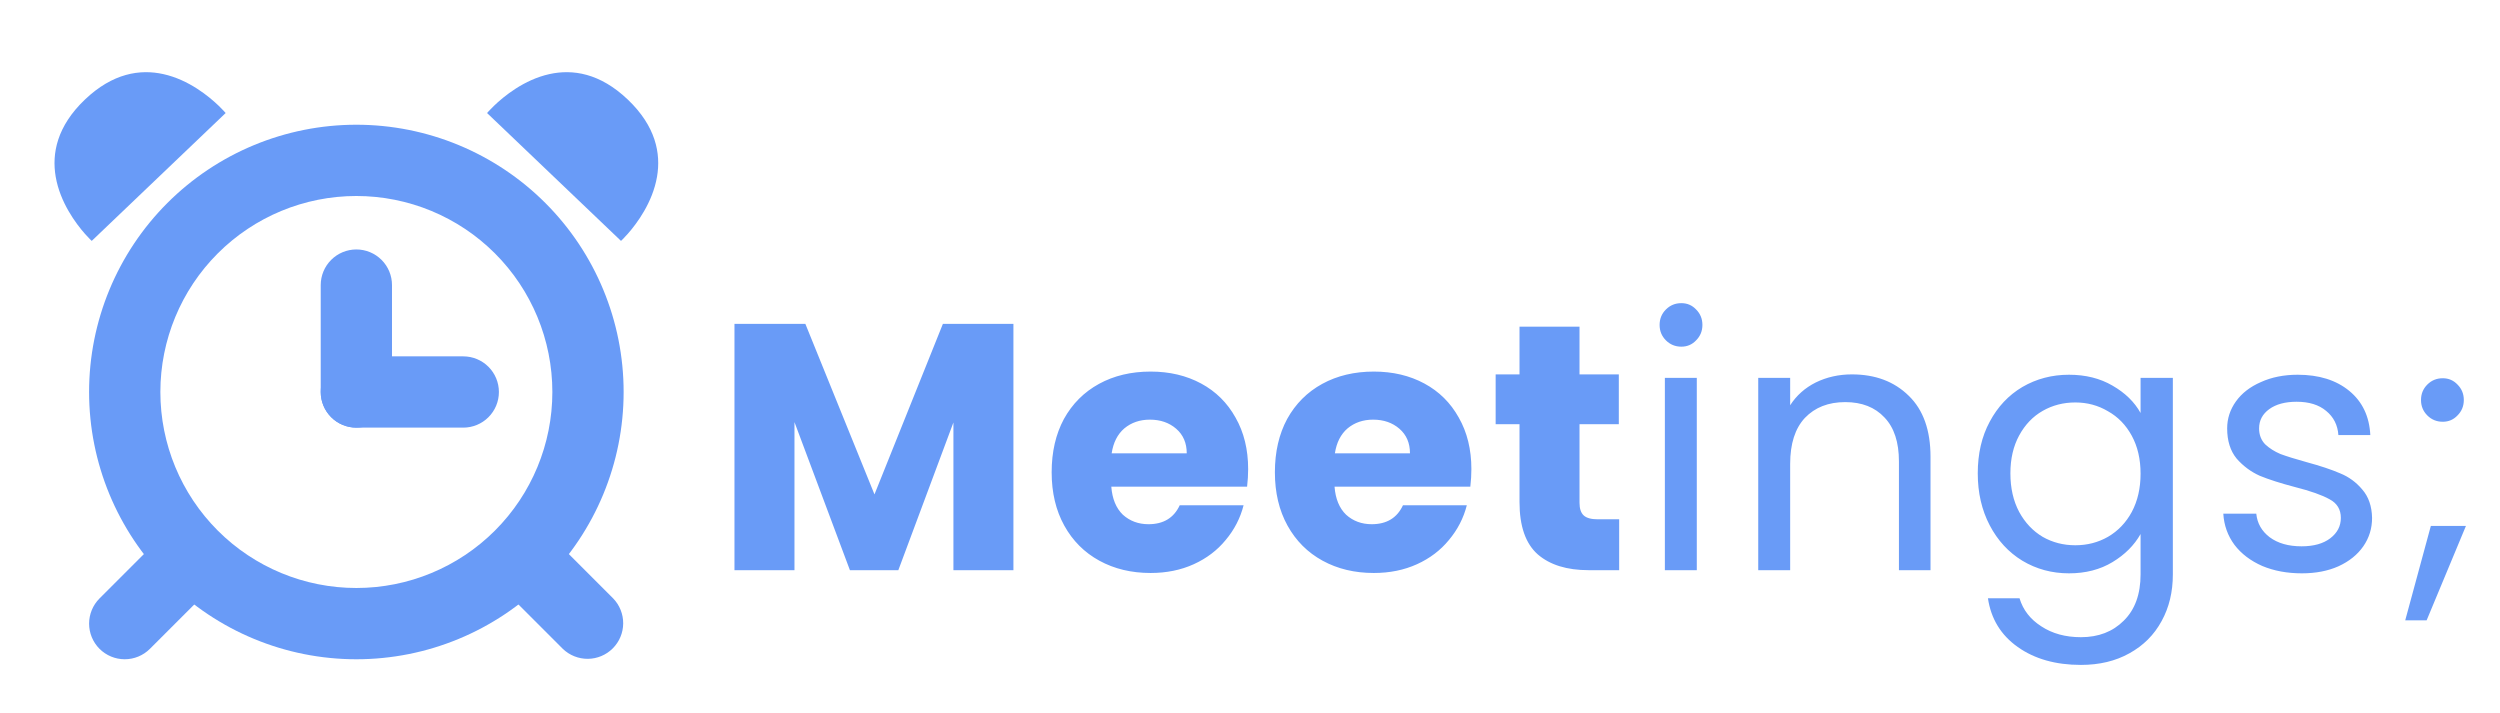
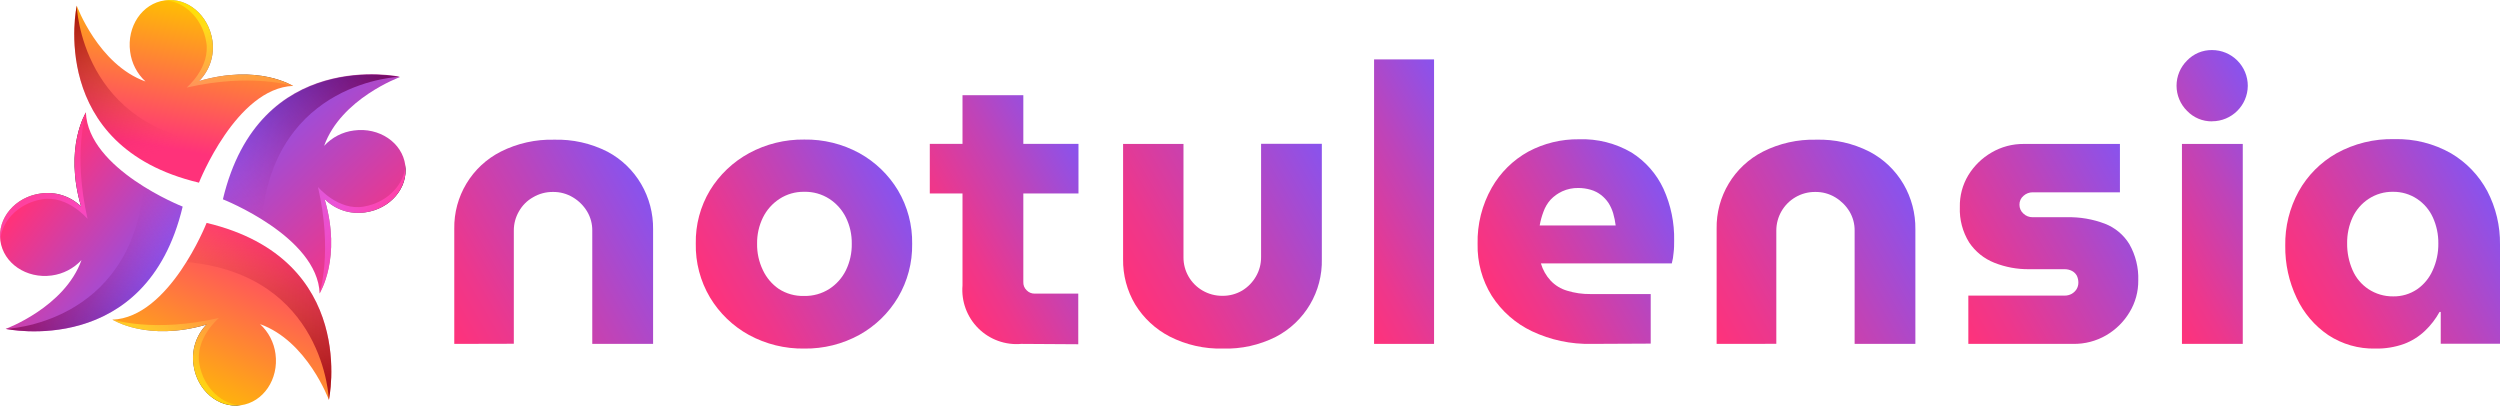
- <svg xmlns="http://www.w3.org/2000/svg" width="228" height="65" viewBox="0 0 228 65" fill="none">
-   <path fill-rule="evenodd" clip-rule="evenodd" d="M32.5 17.875C27.759 17.875 23.213 19.758 19.86 23.11C16.508 26.463 14.625 31.009 14.625 35.75C14.625 40.491 16.508 45.037 19.86 48.389C23.213 51.742 27.759 53.625 32.5 53.625C37.241 53.625 41.787 51.742 45.139 48.389C48.492 45.037 50.375 40.491 50.375 35.75C50.375 31.009 48.492 26.463 45.139 23.11C41.787 19.758 37.241 17.875 32.5 17.875ZM8.125 35.75C8.125 29.285 10.693 23.085 15.264 18.514C19.835 13.943 26.035 11.375 32.5 11.375C38.965 11.375 45.164 13.943 49.736 18.514C54.307 23.085 56.875 29.285 56.875 35.75C56.875 42.215 54.307 48.414 49.736 52.986C45.164 57.557 38.965 60.125 32.5 60.125C26.035 60.125 19.835 57.557 15.264 52.986C10.693 48.414 8.125 42.215 8.125 35.75Z" fill="#699BF7" />
-   <path fill-rule="evenodd" clip-rule="evenodd" d="M9.077 59.173C9.687 59.782 10.513 60.124 11.375 60.124C12.237 60.124 13.063 59.782 13.673 59.173L18.548 54.298C18.858 53.998 19.106 53.639 19.276 53.243C19.446 52.846 19.536 52.42 19.54 51.988C19.544 51.557 19.461 51.129 19.298 50.729C19.134 50.33 18.893 49.967 18.588 49.662C18.283 49.357 17.92 49.115 17.521 48.952C17.121 48.789 16.693 48.706 16.262 48.71C15.83 48.714 15.404 48.804 15.007 48.974C14.611 49.144 14.252 49.392 13.952 49.702L9.077 54.577C8.468 55.187 8.126 56.013 8.126 56.875C8.126 57.737 8.468 58.563 9.077 59.173ZM46.452 49.702C47.062 49.093 47.888 48.751 48.75 48.751C49.612 48.751 50.438 49.093 51.048 49.702L55.923 54.577C56.515 55.19 56.842 56.011 56.835 56.863C56.828 57.715 56.486 58.531 55.883 59.133C55.281 59.736 54.465 60.078 53.613 60.085C52.761 60.092 51.94 59.765 51.327 59.173L46.452 54.298C45.843 53.688 45.501 52.862 45.501 52C45.501 51.138 45.843 50.312 46.452 49.702ZM32.5 22.75C33.362 22.75 34.189 23.092 34.798 23.702C35.408 24.311 35.75 25.138 35.75 26V35.75C35.75 36.612 35.408 37.439 34.798 38.048C34.189 38.658 33.362 39 32.5 39C31.638 39 30.811 38.658 30.202 38.048C29.592 37.439 29.25 36.612 29.25 35.75V26C29.25 25.138 29.592 24.311 30.202 23.702C30.811 23.092 31.638 22.75 32.5 22.75Z" fill="#699BF7" />
-   <path fill-rule="evenodd" clip-rule="evenodd" d="M45.5 35.75C45.5 36.612 45.158 37.439 44.548 38.048C43.939 38.658 43.112 39 42.25 39H32.5C31.638 39 30.811 38.658 30.202 38.048C29.593 37.439 29.25 36.612 29.25 35.75C29.25 34.888 29.593 34.062 30.202 33.452C30.811 32.843 31.638 32.5 32.5 32.5H42.25C43.112 32.5 43.939 32.843 44.548 33.452C45.158 34.062 45.5 34.888 45.5 35.75ZM20.579 10.309L8.366 21.97C8.366 21.97 8.115 21.743 7.748 21.327C6.913 20.378 5.483 18.463 5.08 16.123C4.713 13.998 5.194 11.518 7.738 9.087C10.283 6.659 12.779 6.292 14.888 6.757C17.206 7.267 19.052 8.785 19.962 9.662C20.361 10.046 20.579 10.309 20.579 10.309ZM44.421 10.309L56.635 21.97C56.635 21.97 56.885 21.743 57.252 21.327C58.087 20.378 59.517 18.463 59.92 16.123C60.288 13.998 59.807 11.518 57.262 9.087C54.717 6.659 52.221 6.292 50.112 6.757C47.795 7.267 45.949 8.785 45.039 9.662C44.639 10.046 44.421 10.309 44.421 10.309Z" fill="#699BF7" />
-   <path d="M92.424 29.536V52H86.952V38.528L81.928 52H77.512L72.456 38.496V52H66.984V29.536H73.448L79.752 45.088L85.992 29.536H92.424ZM113.831 42.784C113.831 43.296 113.799 43.829 113.735 44.384H101.351C101.436 45.493 101.788 46.347 102.407 46.944C103.047 47.52 103.826 47.808 104.743 47.808C106.108 47.808 107.058 47.232 107.591 46.08H113.415C113.116 47.253 112.572 48.309 111.783 49.248C111.015 50.187 110.044 50.923 108.871 51.456C107.698 51.989 106.386 52.256 104.935 52.256C103.186 52.256 101.628 51.883 100.263 51.136C98.898 50.389 97.831 49.323 97.063 47.936C96.295 46.549 95.911 44.928 95.911 43.072C95.911 41.216 96.284 39.595 97.031 38.208C97.799 36.821 98.866 35.755 100.231 35.008C101.596 34.261 103.164 33.888 104.935 33.888C106.663 33.888 108.199 34.251 109.543 34.976C110.887 35.701 111.932 36.736 112.679 38.08C113.447 39.424 113.831 40.992 113.831 42.784ZM108.231 41.344C108.231 40.405 107.911 39.659 107.271 39.104C106.631 38.549 105.831 38.272 104.871 38.272C103.954 38.272 103.175 38.539 102.535 39.072C101.916 39.605 101.532 40.363 101.383 41.344H108.231ZM134.19 42.784C134.19 43.296 134.158 43.829 134.094 44.384H121.71C121.795 45.493 122.147 46.347 122.766 46.944C123.406 47.52 124.184 47.808 125.102 47.808C126.467 47.808 127.416 47.232 127.95 46.08H133.774C133.475 47.253 132.931 48.309 132.142 49.248C131.374 50.187 130.403 50.923 129.23 51.456C128.056 51.989 126.744 52.256 125.294 52.256C123.544 52.256 121.987 51.883 120.622 51.136C119.256 50.389 118.19 49.323 117.422 47.936C116.654 46.549 116.27 44.928 116.27 43.072C116.27 41.216 116.643 39.595 117.39 38.208C118.158 36.821 119.224 35.755 120.59 35.008C121.955 34.261 123.523 33.888 125.294 33.888C127.022 33.888 128.558 34.251 129.902 34.976C131.246 35.701 132.291 36.736 133.038 38.08C133.806 39.424 134.19 40.992 134.19 42.784ZM128.59 41.344C128.59 40.405 128.27 39.659 127.63 39.104C126.99 38.549 126.19 38.272 125.23 38.272C124.312 38.272 123.534 38.539 122.894 39.072C122.275 39.605 121.891 40.363 121.742 41.344H128.59ZM147.668 47.36V52H144.884C142.9 52 141.354 51.52 140.244 50.56C139.135 49.579 138.58 47.989 138.58 45.792V38.688H136.404V34.144H138.58V29.792H144.052V34.144H147.636V38.688H144.052V45.856C144.052 46.389 144.18 46.773 144.436 47.008C144.692 47.243 145.119 47.36 145.716 47.36H147.668ZM153.34 31.616C152.786 31.616 152.316 31.424 151.932 31.04C151.548 30.656 151.356 30.187 151.356 29.632C151.356 29.077 151.548 28.608 151.932 28.224C152.316 27.84 152.786 27.648 153.34 27.648C153.874 27.648 154.322 27.84 154.684 28.224C155.068 28.608 155.26 29.077 155.26 29.632C155.26 30.187 155.068 30.656 154.684 31.04C154.322 31.424 153.874 31.616 153.34 31.616ZM154.748 34.464V52H151.836V34.464H154.748ZM168.895 34.144C171.029 34.144 172.757 34.795 174.079 36.096C175.402 37.376 176.063 39.232 176.063 41.664V52H173.183V42.08C173.183 40.331 172.746 38.997 171.871 38.08C170.997 37.141 169.802 36.672 168.287 36.672C166.751 36.672 165.525 37.152 164.607 38.112C163.711 39.072 163.263 40.469 163.263 42.304V52H160.351V34.464H163.263V36.96C163.839 36.064 164.618 35.371 165.599 34.88C166.602 34.389 167.701 34.144 168.895 34.144ZM188.692 34.176C190.207 34.176 191.53 34.507 192.66 35.168C193.812 35.829 194.666 36.661 195.22 37.664V34.464H198.164V52.384C198.164 53.984 197.823 55.403 197.14 56.64C196.458 57.899 195.476 58.88 194.196 59.584C192.938 60.288 191.466 60.64 189.78 60.64C187.476 60.64 185.556 60.096 184.02 59.008C182.484 57.92 181.578 56.437 181.3 54.56H184.18C184.5 55.627 185.162 56.48 186.164 57.12C187.167 57.781 188.372 58.112 189.78 58.112C191.38 58.112 192.682 57.611 193.684 56.608C194.708 55.605 195.22 54.197 195.22 52.384V48.704C194.644 49.728 193.791 50.581 192.66 51.264C191.53 51.947 190.207 52.288 188.692 52.288C187.135 52.288 185.716 51.904 184.436 51.136C183.178 50.368 182.186 49.291 181.46 47.904C180.735 46.517 180.372 44.939 180.372 43.168C180.372 41.376 180.735 39.808 181.46 38.464C182.186 37.099 183.178 36.043 184.436 35.296C185.716 34.549 187.135 34.176 188.692 34.176ZM195.22 43.2C195.22 41.877 194.954 40.725 194.42 39.744C193.887 38.763 193.162 38.016 192.244 37.504C191.348 36.971 190.356 36.704 189.268 36.704C188.18 36.704 187.188 36.96 186.292 37.472C185.396 37.984 184.682 38.731 184.148 39.712C183.615 40.693 183.348 41.845 183.348 43.168C183.348 44.512 183.615 45.685 184.148 46.688C184.682 47.669 185.396 48.427 186.292 48.96C187.188 49.472 188.18 49.728 189.268 49.728C190.356 49.728 191.348 49.472 192.244 48.96C193.162 48.427 193.887 47.669 194.42 46.688C194.954 45.685 195.22 44.523 195.22 43.2ZM209.933 52.288C208.589 52.288 207.384 52.064 206.317 51.616C205.251 51.147 204.408 50.507 203.789 49.696C203.171 48.864 202.829 47.915 202.765 46.848H205.773C205.859 47.723 206.264 48.437 206.989 48.992C207.736 49.547 208.707 49.824 209.901 49.824C211.011 49.824 211.885 49.579 212.525 49.088C213.165 48.597 213.485 47.979 213.485 47.232C213.485 46.464 213.144 45.899 212.461 45.536C211.779 45.152 210.723 44.779 209.293 44.416C207.992 44.075 206.925 43.733 206.093 43.392C205.283 43.029 204.579 42.507 203.981 41.824C203.405 41.12 203.117 40.203 203.117 39.072C203.117 38.176 203.384 37.355 203.917 36.608C204.451 35.861 205.208 35.275 206.189 34.848C207.171 34.4 208.291 34.176 209.549 34.176C211.491 34.176 213.059 34.667 214.253 35.648C215.448 36.629 216.088 37.973 216.173 39.68H213.261C213.197 38.763 212.824 38.027 212.141 37.472C211.48 36.917 210.584 36.64 209.453 36.64C208.408 36.64 207.576 36.864 206.957 37.312C206.339 37.76 206.029 38.347 206.029 39.072C206.029 39.648 206.211 40.128 206.573 40.512C206.957 40.875 207.427 41.173 207.981 41.408C208.557 41.621 209.347 41.867 210.349 42.144C211.608 42.485 212.632 42.827 213.421 43.168C214.211 43.488 214.883 43.979 215.437 44.64C216.013 45.301 216.312 46.165 216.333 47.232C216.333 48.192 216.067 49.056 215.533 49.824C215 50.592 214.243 51.2 213.261 51.648C212.301 52.075 211.192 52.288 209.933 52.288ZM222.78 38.464C222.225 38.464 221.756 38.272 221.372 37.888C220.988 37.504 220.796 37.035 220.796 36.48C220.796 35.925 220.988 35.456 221.372 35.072C221.756 34.688 222.225 34.496 222.78 34.496C223.313 34.496 223.761 34.688 224.124 35.072C224.508 35.456 224.7 35.925 224.7 36.48C224.7 37.035 224.508 37.504 224.124 37.888C223.761 38.272 223.313 38.464 222.78 38.464ZM224.892 47.968L221.308 56.576H219.356L221.692 47.968H224.892Z" fill="#699BF7" />
+ <svg xmlns="http://www.w3.org/2000/svg" xmlns:xlink="http://www.w3.org/1999/xlink" viewBox="0 0 353.09 57.29">
+   <defs>
+     <style>.cls-1{isolation:isolate;}.cls-2{fill:url(#linear-gradient);}.cls-3{fill:url(#linear-gradient-2);}.cls-4{fill:url(#linear-gradient-3);}.cls-5{fill:url(#linear-gradient-4);}.cls-6{fill:url(#linear-gradient-5);}.cls-7{fill:url(#linear-gradient-6);}.cls-8{fill:url(#linear-gradient-7);}.cls-9{fill:url(#linear-gradient-8);}.cls-10{fill:url(#linear-gradient-9);}.cls-11{fill:url(#linear-gradient-10);}.cls-12{fill:url(#Degradado_sin_nombre_12);}.cls-13,.cls-16,.cls-19,.cls-22{mix-blend-mode:color-dodge;}.cls-13{fill:url(#Degradado_sin_nombre_10);}.cls-14,.cls-17,.cls-20,.cls-23{mix-blend-mode:multiply;}.cls-14{fill:url(#Degradado_sin_nombre_7);}.cls-15{fill:url(#Degradado_sin_nombre_28);}.cls-16{fill:url(#Degradado_sin_nombre_10-2);}.cls-17{fill:url(#Degradado_sin_nombre_7-2);}.cls-18{fill:url(#Degradado_sin_nombre_12-2);}.cls-19{fill:url(#Degradado_sin_nombre_10-3);}.cls-20{fill:url(#Degradado_sin_nombre_7-3);}.cls-21{fill:url(#Degradado_sin_nombre_28-2);}.cls-22{fill:url(#Degradado_sin_nombre_10-4);}.cls-23{fill:url(#Degradado_sin_nombre_7-4);}</style>
+     <linearGradient id="linear-gradient" x1="92.2" y1="28.8" x2="62.61" y2="45.88" gradientUnits="userSpaceOnUse">
+       <stop offset="0" stop-color="#8853ee" />
+       <stop offset="0.4" stop-color="#bd44ba" />
+       <stop offset="0.8" stop-color="#ed378c" />
+       <stop offset="1" stop-color="#ff327a" />
+     </linearGradient>
+     <linearGradient id="linear-gradient-2" x1="126.8" y1="26.85" x2="100.33" y2="42.13" xlink:href="#linear-gradient" />
+     <linearGradient id="linear-gradient-3" x1="154.87" y1="24.8" x2="132.8" y2="37.55" xlink:href="#linear-gradient" />
+     <linearGradient id="linear-gradient-4" x1="188.26" y1="23.05" x2="158.68" y2="40.13" xlink:href="#linear-gradient" />
+     <linearGradient id="linear-gradient-5" x1="210.18" y1="21.62" x2="186.43" y2="35.34" xlink:href="#linear-gradient" />
+     <linearGradient id="linear-gradient-6" x1="235.94" y1="28.36" x2="211.17" y2="42.66" xlink:href="#linear-gradient" />
+     <linearGradient id="linear-gradient-7" x1="270.49" y1="28.8" x2="240.9" y2="45.88" xlink:href="#linear-gradient" />
+     <linearGradient id="linear-gradient-8" x1="302.97" y1="26.57" x2="274.68" y2="42.9" xlink:href="#linear-gradient" />
+     <linearGradient id="linear-gradient-9" x1="323.97" y1="22.01" x2="300.62" y2="35.5" xlink:href="#linear-gradient" />
+     <linearGradient id="linear-gradient-10" x1="352.38" y1="28.85" x2="325.61" y2="44.31" xlink:href="#linear-gradient" />
+     <linearGradient id="Degradado_sin_nombre_12" x1="36.92" y1="15.73" x2="53.34" y2="38.97" gradientTransform="translate(-0.33 2.1) rotate(-7.06)" gradientUnits="userSpaceOnUse">
+       <stop offset="0" stop-color="#8853ee" />
+       <stop offset="1" stop-color="#ff327a" />
+     </linearGradient>
+     <linearGradient id="Degradado_sin_nombre_10" x1="40.28" y1="36.35" x2="54.53" y2="36.35" gradientTransform="translate(-0.33 2.1) rotate(-7.06)" gradientUnits="userSpaceOnUse">
+       <stop offset="0" stop-color="#70706e" stop-opacity="0.4" />
+       <stop offset="1" stop-color="#1c1c1b" />
+     </linearGradient>
+     <linearGradient id="Degradado_sin_nombre_7" x1="29.33" y1="31.51" x2="53.53" y2="10.18" gradientTransform="translate(-0.33 2.1) rotate(-7.06)" gradientUnits="userSpaceOnUse">
+       <stop offset="0.01" stop-color="#fff" stop-opacity="0" />
+       <stop offset="0.19" stop-color="#e9c6de" stop-opacity="0.24" />
+       <stop offset="0.46" stop-color="#cb7bb2" stop-opacity="0.57" />
+       <stop offset="0.7" stop-color="#b64493" stop-opacity="0.8" />
+       <stop offset="0.88" stop-color="#a9227f" stop-opacity="0.95" />
+       <stop offset="1" stop-color="#a41678" />
+     </linearGradient>
+     <linearGradient id="Degradado_sin_nombre_28" x1="35.85" y1="35.7" x2="20.87" y2="59.06" gradientTransform="translate(-0.33 2.1) rotate(-7.06)" gradientUnits="userSpaceOnUse">
+       <stop offset="0" stop-color="#ff327a" />
+       <stop offset="1" stop-color="#ffc100" />
+     </linearGradient>
+     <linearGradient id="Degradado_sin_nombre_10-2" x1="10.8" y1="51.81" x2="27.3" y2="51.81" xlink:href="#Degradado_sin_nombre_10" />
+     <linearGradient id="Degradado_sin_nombre_7-2" x1="29.07" y1="29.11" x2="34.22" y2="61.7" xlink:href="#Degradado_sin_nombre_7" />
+     <linearGradient id="Degradado_sin_nombre_12-2" x1="16.11" y1="41.72" x2="0.18" y2="26.86" xlink:href="#Degradado_sin_nombre_12" />
+     <linearGradient id="Degradado_sin_nombre_10-3" x1="-3.54" y1="23.46" x2="10.71" y2="23.46" xlink:href="#Degradado_sin_nombre_10" />
+     <linearGradient id="Degradado_sin_nombre_7-3" x1="22.21" y1="31.13" x2="-11.81" y2="48.02" xlink:href="#Degradado_sin_nombre_7" />
+     <linearGradient id="Degradado_sin_nombre_28-2" x1="21.39" y1="21.58" x2="27.62" y2="1.45" xlink:href="#Degradado_sin_nombre_28" />
+     <linearGradient id="Degradado_sin_nombre_10-4" x1="23.69" y1="7.99" x2="40.19" y2="7.99" xlink:href="#Degradado_sin_nombre_10" />
+     <linearGradient id="Degradado_sin_nombre_7-4" x1="21.87" y1="22.15" x2="11.33" y2="-1.7" xlink:href="#Degradado_sin_nombre_7" />
+   </defs>
+   <g class="cls-1">
+     <g id="Layer_2" data-name="Layer 2">
+       <g id="OBJECTS">
+         <path class="cls-2" d="M64.16,48.57V32.33a12,12,0,0,1,6.58-10.92,15.84,15.84,0,0,1,7.52-1.68,15.63,15.63,0,0,1,7.51,1.68A12.06,12.06,0,0,1,90.56,26a12.36,12.36,0,0,1,1.68,6.38V48.57H83.65v-16a5.14,5.14,0,0,0-.72-2.69,5.8,5.8,0,0,0-2-2,5.3,5.3,0,0,0-2.84-.77,5.39,5.39,0,0,0-2.8.75,5.17,5.17,0,0,0-2,2,5.34,5.34,0,0,0-.72,2.69v16Z" />
+         <path class="cls-3" d="M113.59,49.23a15.83,15.83,0,0,1-7.81-1.92A14.66,14.66,0,0,1,100.27,42a14.34,14.34,0,0,1-2-7.6,14.1,14.1,0,0,1,2-7.51,14.72,14.72,0,0,1,5.53-5.26,15.92,15.92,0,0,1,7.79-1.92,15.7,15.7,0,0,1,7.79,1.92,14.64,14.64,0,0,1,5.45,5.26,14.35,14.35,0,0,1,2,7.57,14.4,14.4,0,0,1-2,7.54,14.57,14.57,0,0,1-5.45,5.29A15.7,15.7,0,0,1,113.59,49.23Zm0-7.43a6.36,6.36,0,0,0,3.55-1,6.64,6.64,0,0,0,2.34-2.64,8.27,8.27,0,0,0,.82-3.75,8.12,8.12,0,0,0-.82-3.68,6.64,6.64,0,0,0-2.34-2.64,6.28,6.28,0,0,0-3.55-1,6.19,6.19,0,0,0-3.5,1,6.64,6.64,0,0,0-2.34,2.64,8.12,8.12,0,0,0-.82,3.68,8.27,8.27,0,0,0,.82,3.75A6.64,6.64,0,0,0,110,40.81,6.26,6.26,0,0,0,113.54,41.8Z" />
+         <path class="cls-4" d="M131.32,27.32v-7h21v7Zm12.93,21.25a7.66,7.66,0,0,1-8.31-8.26V13.45h8.59V39.82A1.51,1.51,0,0,0,145,41a1.53,1.53,0,0,0,1.12.47h6.17v7.15Z" />
+         <path class="cls-5" d="M172.71,49.23a15.68,15.68,0,0,1-7.51-1.7A12.39,12.39,0,0,1,160.33,43a12.15,12.15,0,0,1-1.71-6.41V20.33h8.53v16a5.39,5.39,0,0,0,2.7,4.71,5.49,5.49,0,0,0,2.81.74,5.38,5.38,0,0,0,2.78-.74,5.6,5.6,0,0,0,1.95-2,5.36,5.36,0,0,0,.72-2.73v-16h8.58V36.57a12.05,12.05,0,0,1-6.49,11A15.55,15.55,0,0,1,172.71,49.23Z" />
+         <path class="cls-6" d="M194.07,48.57V8.39h8.47V48.57Z" />
+         <path class="cls-7" d="M224.78,48.57a18.73,18.73,0,0,1-8.42-1.79,13.76,13.76,0,0,1-5.67-5,13.31,13.31,0,0,1-2-7.32,15.37,15.37,0,0,1,2-7.95,13.39,13.39,0,0,1,5.17-5.1A14.78,14.78,0,0,1,223,19.67a13.79,13.79,0,0,1,7.43,1.87,12.05,12.05,0,0,1,4.51,5.12A16.86,16.86,0,0,1,236.45,34c0,.52,0,1.09-.08,1.71a8.13,8.13,0,0,1-.25,1.49H217.63A6.07,6.07,0,0,0,219,39.63a5.2,5.2,0,0,0,2.34,1.43,10.71,10.71,0,0,0,3.27.47h8.53v7Zm-7.32-16.73h10.73a10.57,10.57,0,0,0-.35-1.71,5.93,5.93,0,0,0-.66-1.46,4.87,4.87,0,0,0-1.05-1.13,4.47,4.47,0,0,0-1.46-.74,6.29,6.29,0,0,0-1.76-.25,5.25,5.25,0,0,0-2.26.47A5.36,5.36,0,0,0,219,28.2a5.12,5.12,0,0,0-1,1.68A10.71,10.71,0,0,0,217.46,31.84Z" />
+         <path class="cls-8" d="M242.45,48.57V32.33A12,12,0,0,1,249,21.41a15.8,15.8,0,0,1,7.51-1.68,15.58,15.58,0,0,1,7.51,1.68A12,12,0,0,1,268.84,26a12.36,12.36,0,0,1,1.68,6.38V48.57h-8.58v-16a5.14,5.14,0,0,0-.72-2.69,5.89,5.89,0,0,0-2-2,5.3,5.3,0,0,0-2.84-.77,5.42,5.42,0,0,0-2.81.75,5.45,5.45,0,0,0-2.69,4.7v16Z" />
+         <path class="cls-9" d="M278,48.57V41.75h13.6a2,2,0,0,0,1-.25,2,2,0,0,0,.69-.66,1.8,1.8,0,0,0,.25-.91,2.26,2.26,0,0,0-.22-1,1.7,1.7,0,0,0-.67-.66,2.26,2.26,0,0,0-1.1-.25h-4.95a12.88,12.88,0,0,1-4.93-.91,7.69,7.69,0,0,1-3.55-2.86,8.81,8.81,0,0,1-1.32-5A8.34,8.34,0,0,1,278,24.74a9.31,9.31,0,0,1,3.28-3.2,8.86,8.86,0,0,1,4.54-1.21h13.59v6.83H287.09a1.91,1.91,0,0,0-1.29.49,1.59,1.59,0,0,0-.58,1.27,1.64,1.64,0,0,0,.55,1.24,1.85,1.85,0,0,0,1.32.52h4.84a14.14,14.14,0,0,1,5.34.91,7,7,0,0,1,3.47,2.89A9.68,9.68,0,0,1,302,39.6a8.45,8.45,0,0,1-1.24,4.51,9.26,9.26,0,0,1-3.3,3.25,9,9,0,0,1-4.65,1.21Z" />
+         <path class="cls-10" d="M312.41,17.14a4.8,4.8,0,0,1-3.52-1.48,5,5,0,0,1,0-7.11,4.8,4.8,0,0,1,3.52-1.48,5.05,5.05,0,0,1,5.06,5.06,5.05,5.05,0,0,1-5.06,5Zm-4.24,31.43V20.33h8.59V48.57Z" />
+         <path class="cls-11" d="M335.47,49.23a11.6,11.6,0,0,1-6.63-1.9,12.93,12.93,0,0,1-4.46-5.23,16.67,16.67,0,0,1-1.62-7.4,15.4,15.4,0,0,1,1.9-7.68A14,14,0,0,1,330,21.65a16.08,16.08,0,0,1,8.17-2,15.4,15.4,0,0,1,8,2A13.68,13.68,0,0,1,351.3,27a15.85,15.85,0,0,1,1.79,7.55v14h-8.37V44.06h-.17a11.09,11.09,0,0,1-2.06,2.67,8.78,8.78,0,0,1-2.94,1.84A11.33,11.33,0,0,1,335.47,49.23ZM338,41.86a5.85,5.85,0,0,0,3.38-1,6.4,6.4,0,0,0,2.2-2.67,8.85,8.85,0,0,0,.8-3.8,8.66,8.66,0,0,0-.77-3.68,6.27,6.27,0,0,0-2.23-2.62,6,6,0,0,0-3.38-1,6.09,6.09,0,0,0-3.47,1,6.35,6.35,0,0,0-2.26,2.61,8.53,8.53,0,0,0-.77,3.66,9.15,9.15,0,0,0,.77,3.8,6.11,6.11,0,0,0,2.23,2.67A6.22,6.22,0,0,0,338,41.86Z" />
+         <g id="_Repetición_radial_" data-name="&lt;Repetición radial&gt;">
+           <path class="cls-12" d="M45.84,28.11A6.7,6.7,0,0,0,51.56,30c3.57-.49,6.11-3.47,5.68-6.67s-3.69-5.39-7.26-4.9a6.88,6.88,0,0,0-4.2,2.17c2.38-6.67,10.7-9.71,10.7-9.71s-19.87-4.3-25,17.26c0,0,13.36,5.25,13.67,13.31C45.12,41.41,48.31,36.49,45.84,28.11Z" />
+           <path class="cls-13" d="M45.84,28.11A6.7,6.7,0,0,0,51.56,30c3.57-.49,6.11-3.47,5.68-6.67-.07,2.46-2.26,5.23-5.87,5.85s-6.46-2.77-6.46-2.77c2.13,9.27.21,15,.21,15S48.31,36.49,45.84,28.11Z" />
+           <path class="cls-14" d="M56.48,10.84s-19.87-4.3-25,17.26A38,38,0,0,1,37,30.94C38.82,11.39,56.48,10.84,56.48,10.84Z" />
+         </g>
+         <g id="_Repetición_radial_2" data-name="&lt;Repetición radial&gt;">
+           <path class="cls-15" d="M29.17,45.84a6.76,6.76,0,0,0-1.84,5.72c.49,3.57,3.48,6.11,6.67,5.68s5.39-3.69,4.91-7.26a6.94,6.94,0,0,0-2.18-4.2c6.67,2.38,9.72,10.7,9.72,10.7s4.29-19.87-17.27-25c0,0-5.25,13.36-13.31,13.67C15.87,45.12,20.79,48.31,29.17,45.84Z" />
+           <path class="cls-16" d="M29.17,45.84a6.76,6.76,0,0,0-1.84,5.72c.49,3.57,3.48,6.11,6.67,5.68-2.45-.07-5.23-2.26-5.85-5.87s2.77-6.46,2.77-6.46c-9.26,2.13-15.05.21-15.05.21S20.79,48.31,29.17,45.84Z" />
+           <path class="cls-17" d="M46.45,56.48s4.29-19.87-17.27-25A36.77,36.77,0,0,1,26.34,37C45.9,38.82,46.45,56.48,46.45,56.48Z" />
+         </g>
+         <g id="_Repetición_radial_3" data-name="&lt;Repetición radial&gt;">
+           <path class="cls-18" d="M11.45,29.17a6.78,6.78,0,0,0-5.73-1.84C2.15,27.82-.39,30.81.05,34s3.68,5.39,7.25,4.91a7,7,0,0,0,4.21-2.18C9.13,43.4.8,46.45.8,46.45s19.87,4.29,25-17.27c0,0-13.35-5.25-13.67-13.31C12.16,15.87,9,20.79,11.45,29.17Z" />
+           <path class="cls-19" d="M11.45,29.17a6.78,6.78,0,0,0-5.73-1.84C2.15,27.82-.39,30.81.05,34c.07-2.45,2.25-5.23,5.87-5.85s6.45,2.77,6.45,2.77c-2.12-9.26-.21-15.05-.21-15.05S9,20.79,11.45,29.17Z" />
+           <path class="cls-20" d="M.8,46.45s19.87,4.29,25-17.27a37,37,0,0,1-5.5-2.84C18.47,45.9.8,46.45.8,46.45Z" />
+         </g>
+         <g id="_Repetición_radial_4" data-name="&lt;Repetición radial&gt;">
+           <path class="cls-21" d="M28.11,11.45A6.72,6.72,0,0,0,30,5.72C29.46,2.15,26.48-.39,23.28.05s-5.39,3.68-4.9,7.25a6.9,6.9,0,0,0,2.17,4.21C13.88,9.13,10.84.8,10.84.8s-4.3,19.87,17.26,25c0,0,5.25-13.35,13.31-13.67C41.41,12.16,36.5,9,28.11,11.45Z" />
+           <path class="cls-22" d="M28.11,11.45A6.72,6.72,0,0,0,30,5.72C29.46,2.15,26.48-.39,23.28.05c2.46.07,5.24,2.25,5.85,5.87s-2.77,6.45-2.77,6.45c9.27-2.12,15-.21,15-.21S36.5,9,28.11,11.45Z" />
+           <path class="cls-23" d="M10.84.8s-4.3,19.87,17.26,25a38.16,38.16,0,0,1,2.84-5.5C11.39,18.47,10.84.8,10.84.8Z" />
+         </g>
+       </g>
+     </g>
+   </g>
</svg>
